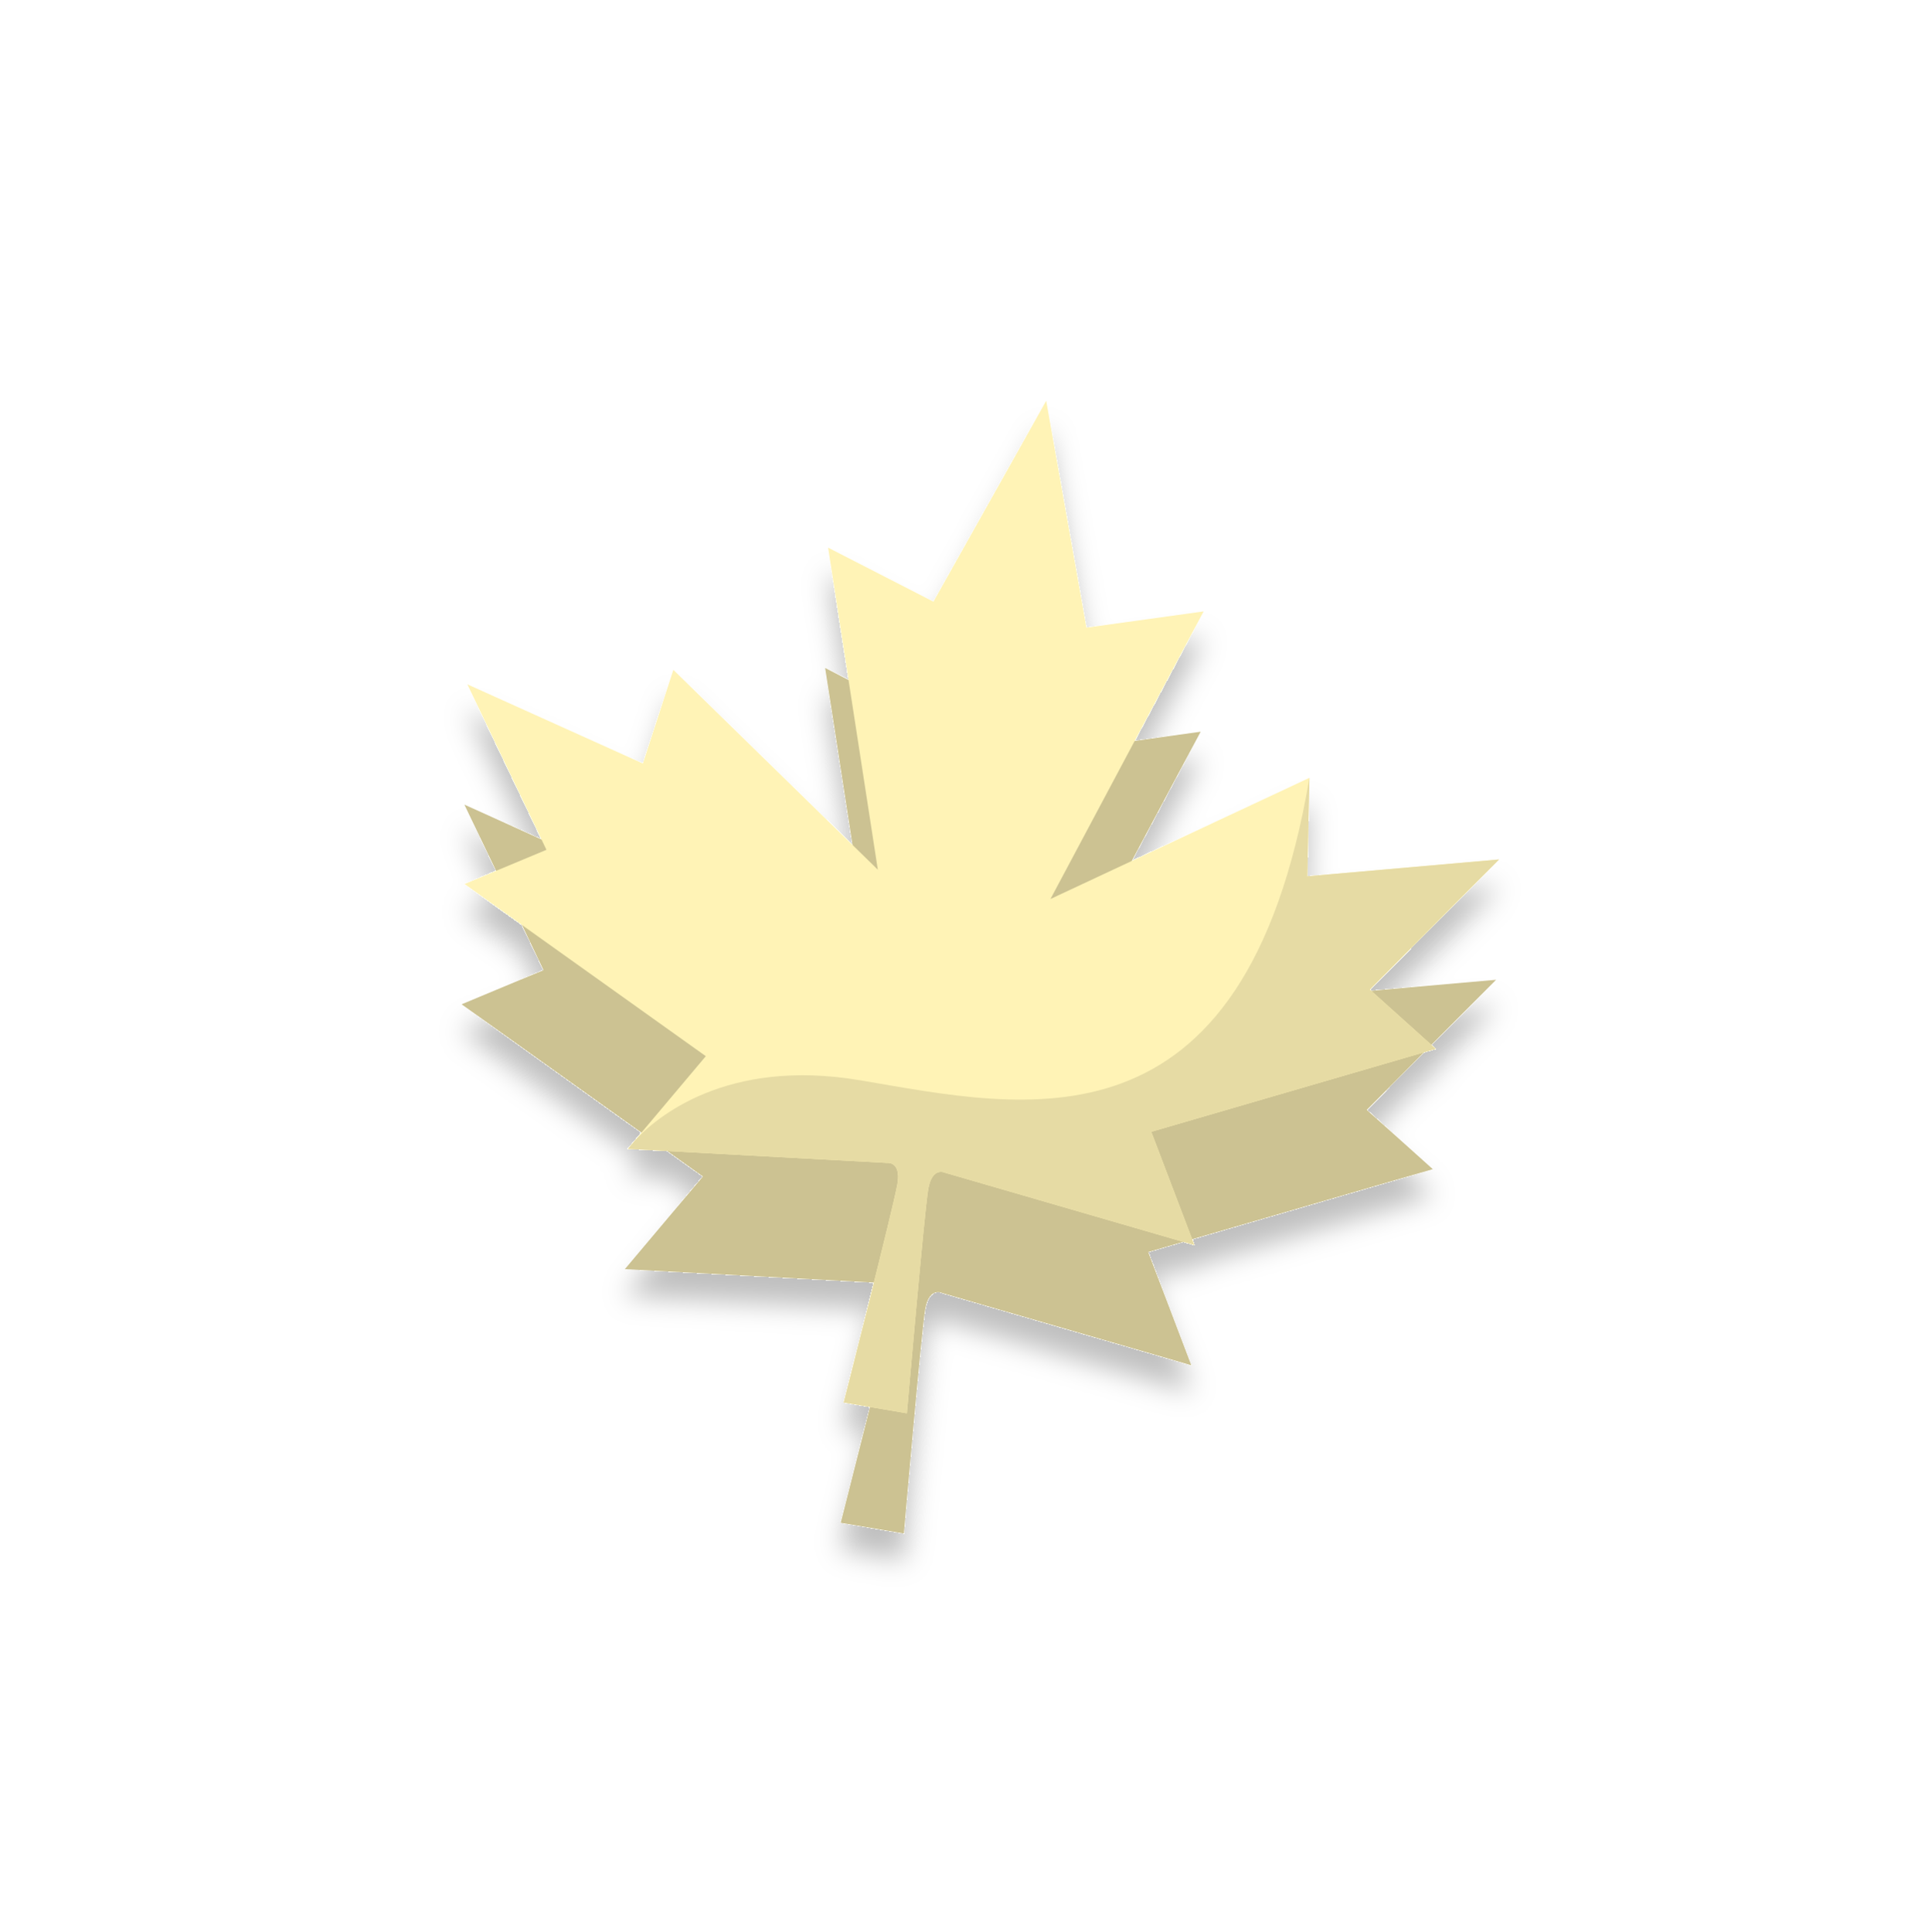
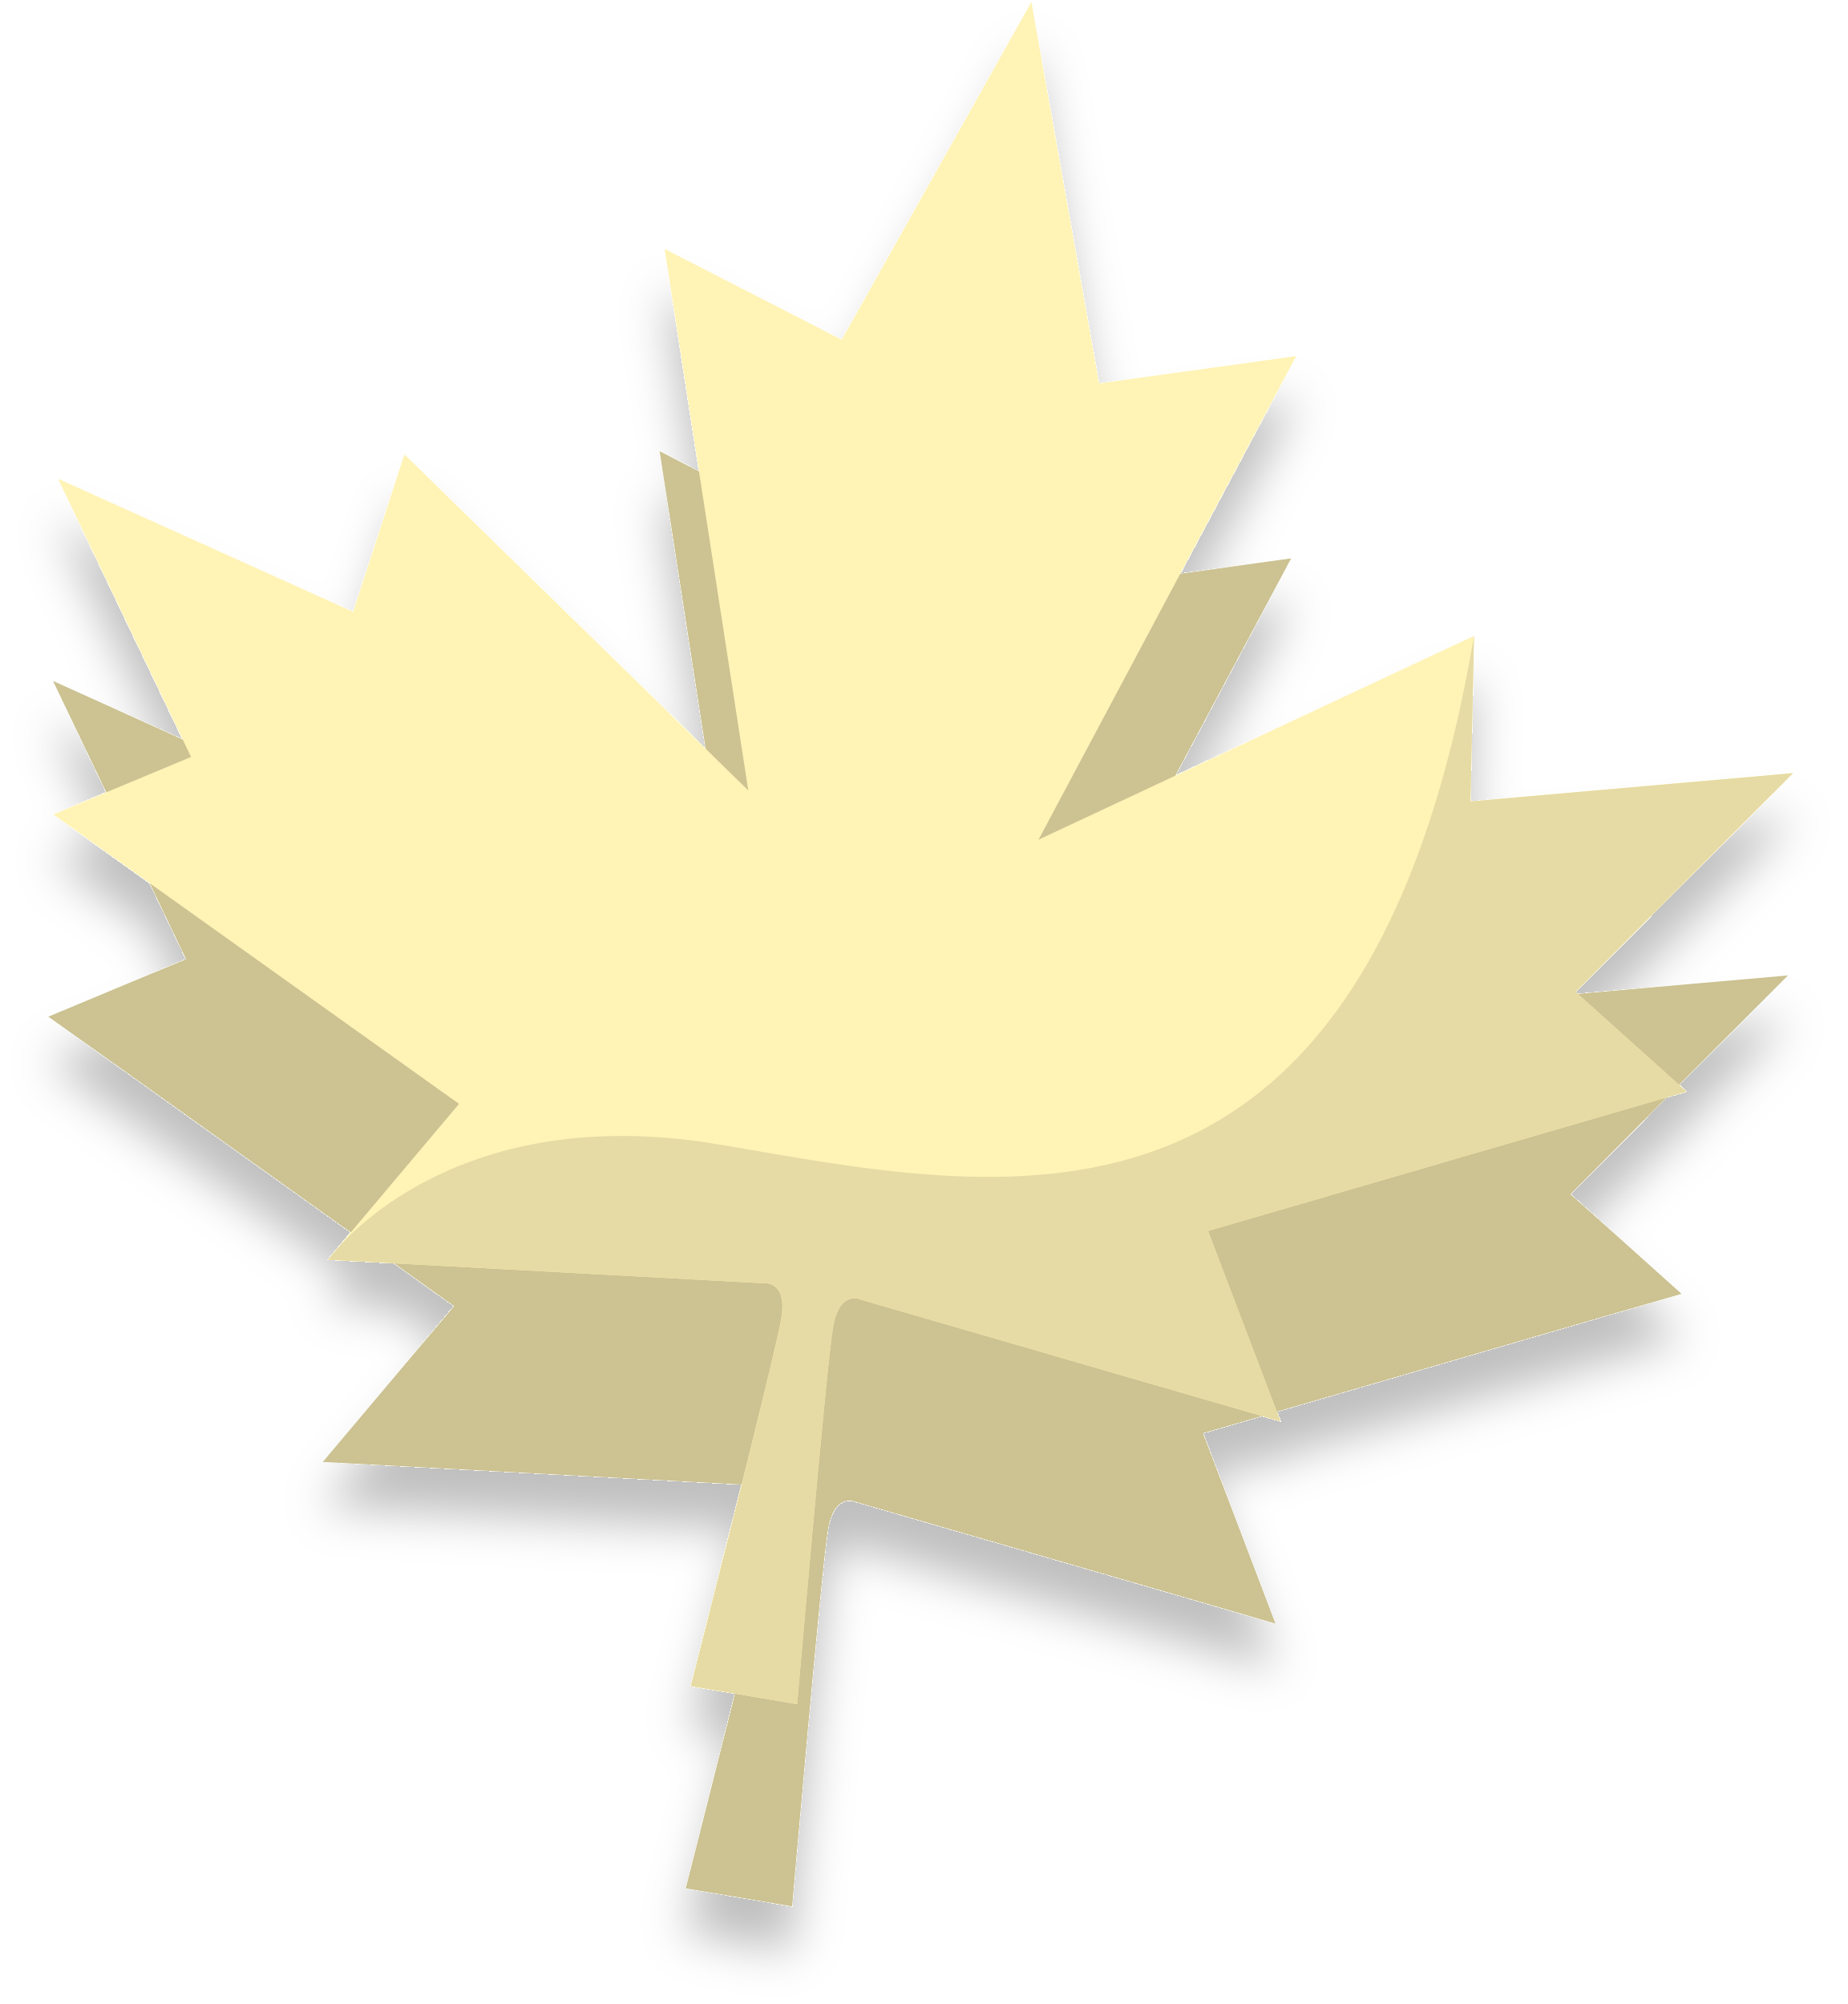
- <svg xmlns="http://www.w3.org/2000/svg" width="288" height="290" viewBox="0 0 288 290" fill="none">
-   <g filter="url(#filter0_d_337_1235)">
-     <path d="M205.258 166.667L224.675 147.127L195.876 149.65L196.19 134.865L157.3 153.066L180.308 109.875L162.703 112.31L156.662 78.242L139.72 108.407L123.906 100.299L131.376 148.662L100.668 118.649L96.087 132.709L69.734 120.824L81.613 145.677L69.313 150.811L105.546 176.665L93.821 190.587L132.743 192.688C132.743 192.688 134.909 192.395 134.322 195.859C133.735 199.322 126.24 228.675 126.24 228.675L135.745 230.288C135.745 230.288 138.357 200.104 138.943 196.643C139.53 193.18 141.476 194.169 141.476 194.169L178.913 205.029L172.439 188.017L215.175 175.569L205.256 166.661L205.258 166.667Z" fill="#CCC292" />
-     <path d="M205.711 148.601L225.124 129.06L196.325 131.583L196.64 116.799L157.75 134.999L180.758 91.808L163.152 94.244L157.111 60.178L140.169 90.343L124.356 82.235L131.825 130.598L101.117 100.585L96.536 114.645L70.181 102.76L82.06 127.612L69.759 132.747L105.992 158.6L94.267 172.523L133.19 174.624C133.19 174.624 135.352 174.33 134.765 177.794C134.178 181.257 126.683 210.61 126.683 210.61L136.188 212.223C136.188 212.223 138.8 182.039 139.39 178.576C139.977 175.113 141.923 176.102 141.923 176.102L179.36 186.965L172.885 169.952L215.621 157.504L205.706 148.597L205.711 148.601Z" fill="#FFF3B6" />
-     <path d="M129.199 162.226C109.013 158.8 98.486 167.863 95.322 171.279L94.275 172.524L133.198 174.625C133.198 174.625 135.36 174.331 134.773 177.795C134.186 181.258 126.691 210.611 126.691 210.611L136.196 212.224C136.196 212.224 138.808 182.039 139.398 178.577C139.985 175.113 141.931 176.103 141.931 176.103L179.368 186.966L172.893 169.953L215.629 157.505L205.714 148.598L225.127 129.057L196.328 131.58L196.643 116.796C186.885 174.273 153.885 166.414 129.202 162.223L129.199 162.226Z" fill="#E6DBA4" />
+ <svg xmlns="http://www.w3.org/2000/svg" width="165" height="179" viewBox="0 0 165 179" fill="none">
+   <g filter="url(#filter0_d_3_8)">
+     <path d="M140.258 106.667L159.675 87.127L130.876 89.65L131.19 74.865L92.3 93.066L115.308 49.875L97.703 52.31L91.662 18.241L74.72 48.407L58.906 40.299L66.376 88.662L35.668 58.649L31.087 72.709L4.734 60.824L16.613 85.677L4.313 90.811L40.546 116.665L28.821 130.587L67.743 132.688C67.743 132.688 69.909 132.395 69.322 135.859C68.735 139.322 61.24 168.675 61.24 168.675L70.745 170.288C70.745 170.288 73.357 140.104 73.943 136.643C74.53 133.18 76.476 134.169 76.476 134.169L113.913 145.029L107.439 128.017L150.175 115.569L140.256 106.661L140.258 106.667Z" fill="#CCC292" />
+     <path d="M140.711 88.601L160.124 69.06L131.325 71.583L131.64 56.799L92.75 74.999L115.758 31.808L98.152 34.244L92.111 0.178L75.169 30.343L59.356 22.235L66.825 70.598L36.117 40.585L31.536 54.645L5.181 42.76L17.06 67.612L4.759 72.747L40.992 98.6L29.267 112.523L68.19 114.624C68.19 114.624 70.352 114.33 69.765 117.794C69.178 121.257 61.683 150.61 61.683 150.61L71.188 152.223C71.188 152.223 73.8 122.039 74.39 118.576C74.977 115.113 76.923 116.102 76.923 116.102L114.36 126.965L107.885 109.952L150.621 97.504L140.706 88.597L140.711 88.601Z" fill="#FFF3B6" />
+     <path d="M64.199 102.226C44.013 98.8 33.486 107.863 30.322 111.279L29.275 112.524L68.198 114.625C68.198 114.625 70.36 114.331 69.773 117.795C69.186 121.258 61.691 150.611 61.691 150.611L71.196 152.224C71.196 152.224 73.808 122.039 74.398 118.577C74.985 115.113 76.931 116.103 76.931 116.103L114.368 126.966L107.893 109.953L150.629 97.505L140.714 88.598L160.127 69.057L131.328 71.58L131.643 56.796C121.885 114.273 88.885 106.414 64.202 102.223L64.199 102.226Z" fill="#E6DBA4" />
  </g>
  <defs>
-     <filter id="filter0_d_337_1235" x="65.312" y="60.178" width="163.814" height="178.11" filterUnits="userSpaceOnUse" color-interpolation-filters="sRGB">
+     <filter id="filter0_d_3_8" x="0.313" y="0.178" width="163.814" height="178.11" filterUnits="userSpaceOnUse" color-interpolation-filters="sRGB">
      <feFlood flood-opacity="0" result="BackgroundImageFix" />
      <feColorMatrix in="SourceAlpha" type="matrix" values="0 0 0 0 0 0 0 0 0 0 0 0 0 0 0 0 0 0 127 0" result="hardAlpha" />
      <feOffset dy="4" />
      <feGaussianBlur stdDeviation="2" />
      <feComposite in2="hardAlpha" operator="out" />
      <feColorMatrix type="matrix" values="0 0 0 0 0 0 0 0 0 0 0 0 0 0 0 0 0 0 0.25 0" />
-       <feBlend mode="normal" in2="BackgroundImageFix" result="effect1_dropShadow_337_1235" />
-       <feBlend mode="normal" in="SourceGraphic" in2="effect1_dropShadow_337_1235" result="shape" />
+       <feBlend mode="normal" in2="BackgroundImageFix" result="effect1_dropShadow_3_8" />
+       <feBlend mode="normal" in="SourceGraphic" in2="effect1_dropShadow_3_8" result="shape" />
    </filter>
  </defs>
</svg>
